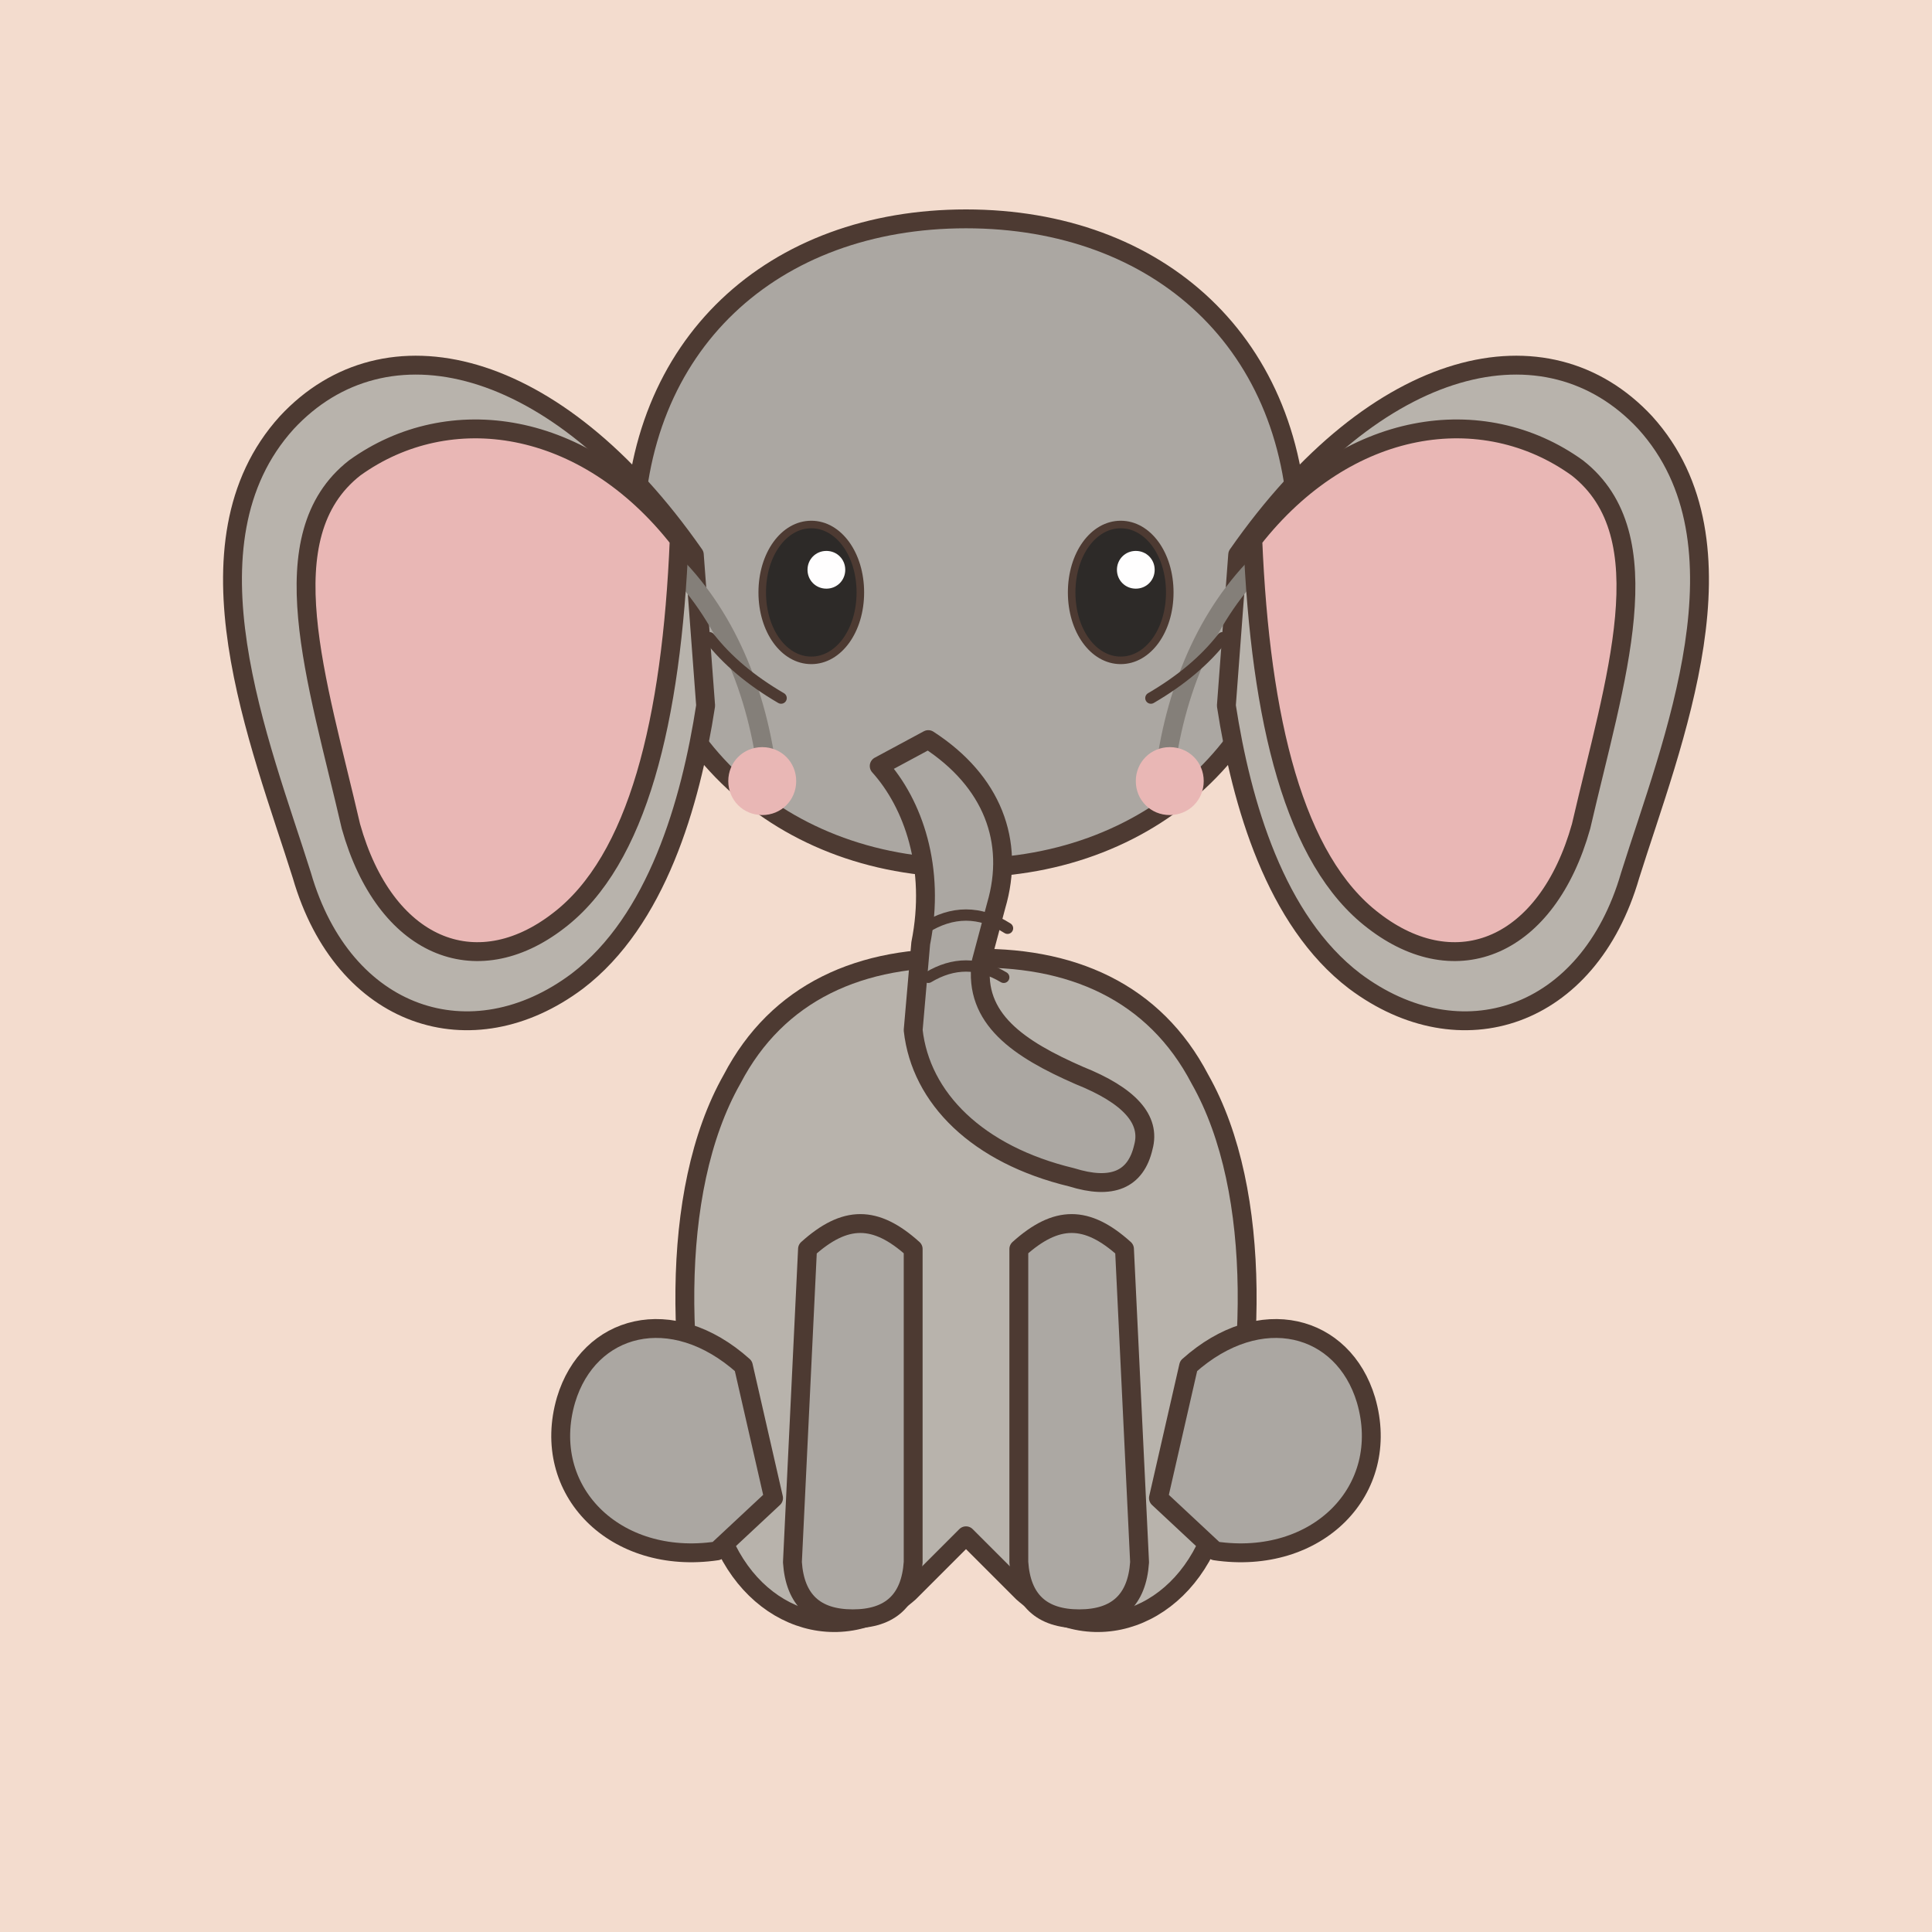
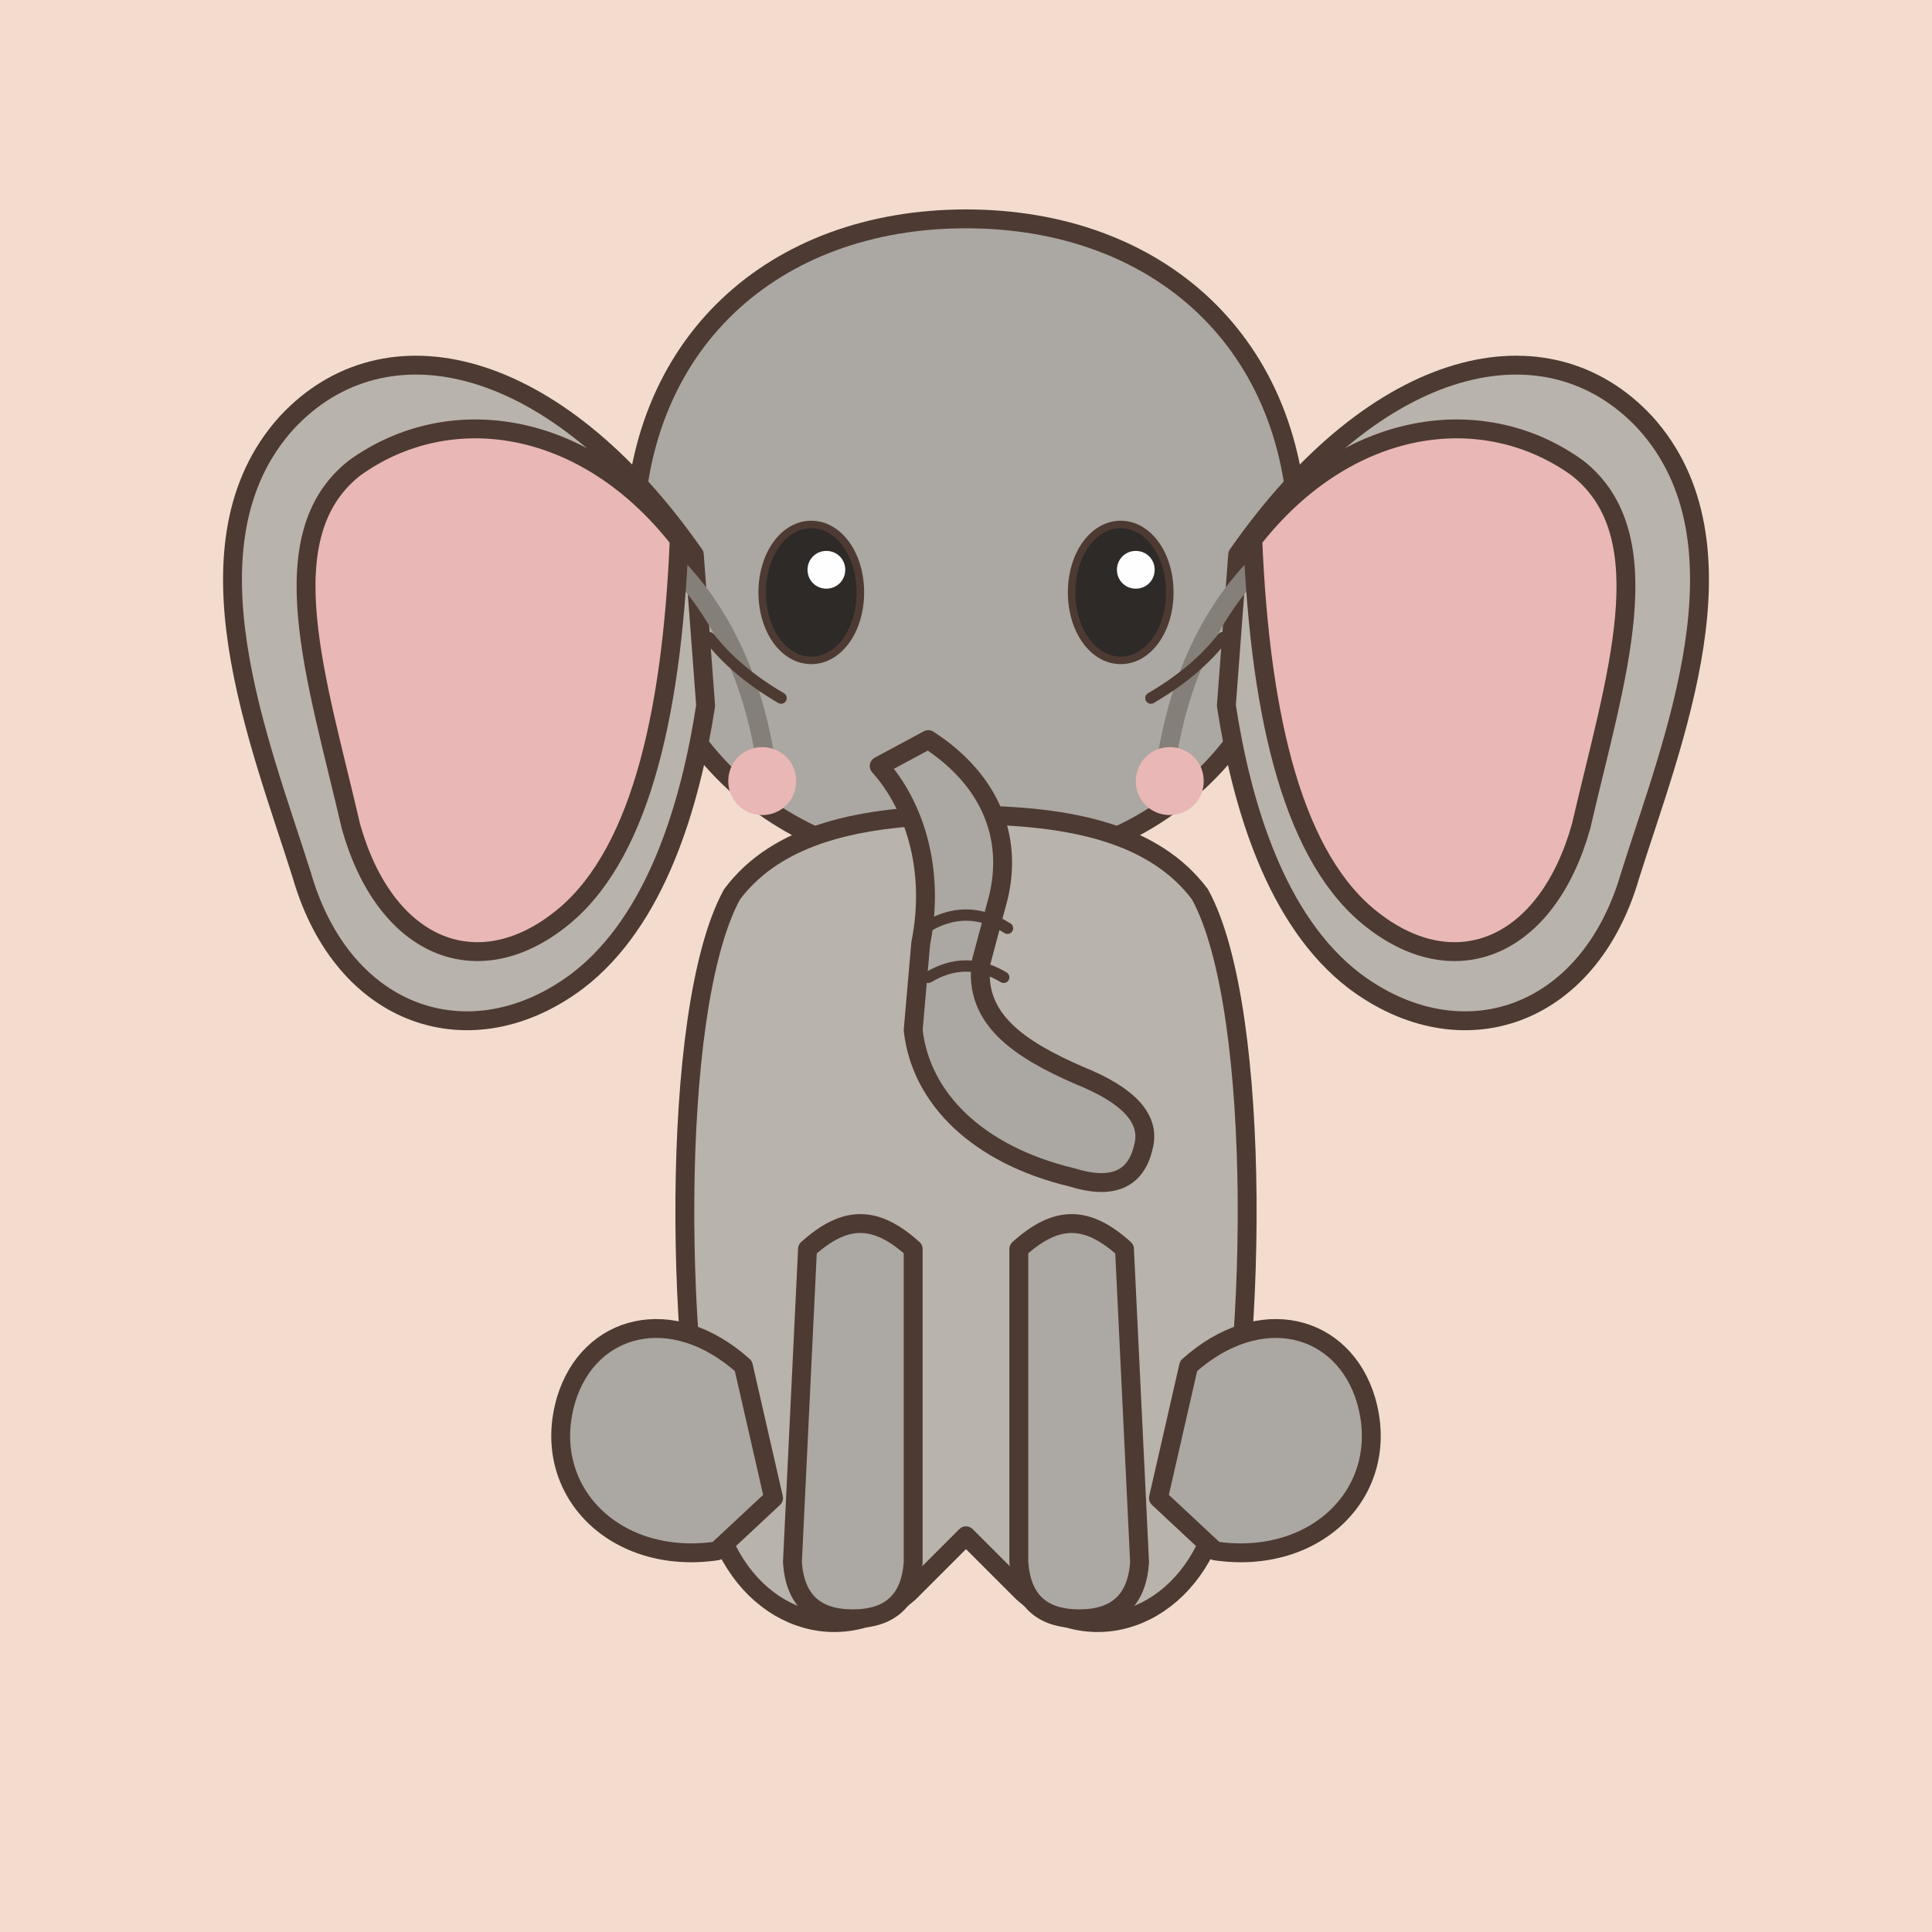
<svg xmlns="http://www.w3.org/2000/svg" width="512" height="512" viewBox="0 0 512 512">
  <rect width="512" height="512" fill="#F3DCCE" />
  <g opacity="0.98">
    <path d="M168 144 C168 91 205 58 256 58 C307 58 344 91 344 144 C344 194 307 230 256 230 C205 230 168 194 168 144 Z" fill="#A9A6A1" stroke="#49372F" stroke-width="5" stroke-linecap="round" stroke-linejoin="round" />
    <path d="M184 147 C147 94 102 84 76 112 C47 144 69 197 80 232 C91 270 125 281 153 260 C174 244 183 213 187 187 Z M328 147 C365 94 410 84 436 112 C465 144 443 197 432 232 C421 270 387 281 359 260 C338 244 329 213 325 187 Z" fill="#B7B2AB" stroke="#49372F" stroke-width="5" stroke-linecap="round" stroke-linejoin="round" />
    <path d="M111 180 C119 139 150 126 180 151 C194 166 202 187 204 211 M401 180 C393 139 362 126 332 151 C318 166 310 187 308 211" fill="none" stroke="#827D77" stroke-width="5" stroke-linecap="round" stroke-linejoin="round" />
-     <path d="M194 286 C206 263 228 253 256 254 C284 253 306 263 318 286 C335 316 333 365 322 404 C314 429 289 438 271 422 L256 407 L241 422 C223 438 198 429 190 404 C179 365 177 316 194 286 Z" fill="#B7B2AB" stroke="#49372F" stroke-width="5" stroke-linecap="round" stroke-linejoin="round" />
+     <path d="M194 237 C206 221 228 216 256 216 C284 216 306 221 318 237 C335 268 333 365 322 404 C314 429 289 438 271 422 L256 407 L241 422 C223 438 198 429 190 404 C179 365 177 268 194 237 Z" fill="#B7B2AB" stroke="#49372F" stroke-width="5" stroke-linecap="round" stroke-linejoin="round" />
    <path d="M197 362 C178 345 156 351 150 371 C143 395 163 415 190 411 L205 397 Z M315 362 C334 345 356 351 362 371 C369 395 349 415 322 411 L307 397 Z" fill="#A9A6A1" stroke="#49372F" stroke-width="5" stroke-linecap="round" stroke-linejoin="round" />
    <path d="M214 331 C224 322 232 322 242 331 L242 414 Q241 429 226 429 Q211 429 210 414 Z M270 331 C280 322 288 322 298 331 L302 414 Q301 429 286 429 Q271 429 270 414 Z" fill="#AAA7A2" stroke="#49372F" stroke-width="5" stroke-linecap="round" stroke-linejoin="round" />
    <path d="M180 143 C155 111 119 106 94 124 C71 142 84 180 93 219 C102 251 126 261 148 244 C169 228 178 191 180 143 Z M332 143 C357 111 393 106 418 124 C441 142 428 180 419 219 C410 251 386 261 364 244 C343 228 334 191 332 143 Z" fill="#E9B7B5" stroke="#49372F" stroke-width="5" stroke-linecap="round" stroke-linejoin="round" />
    <path d="M202 157 C202 146.92 207.72 139 215 139 C222.28 139 228 146.92 228 157 C228 167.08 222.28 175 215 175 C207.72 175 202 167.08 202 157 Z" fill="#292725" stroke="#49372F" stroke-width="2" stroke-linecap="round" stroke-linejoin="round" />
    <path d="M284 157 C284 146.92 289.72 139 297 139 C304.28 139 310 146.92 310 157 C310 167.08 304.28 175 297 175 C289.72 175 284 167.08 284 157 Z" fill="#292725" stroke="#49372F" stroke-width="2" stroke-linecap="round" stroke-linejoin="round" />
    <path d="M214 151 C214 148.2 216.2 146 219 146 C221.8 146 224 148.2 224 151 C224 153.8 221.8 156 219 156 C216.2 156 214 153.8 214 151 Z" fill="#FFFFFF" stroke="none" stroke-width="1" stroke-linecap="round" stroke-linejoin="round" />
    <path d="M296 151 C296 148.2 298.2 146 301 146 C303.8 146 306 148.2 306 151 C306 153.8 303.8 156 301 156 C298.2 156 296 153.8 296 151 Z" fill="#FFFFFF" stroke="none" stroke-width="1" stroke-linecap="round" stroke-linejoin="round" />
    <path d="M246 196 C263 207 269 223 264 240 L260 255 C258 270 270 278 286 285 Q306 293 303 304 Q300 317 284 312 C259 306 244 291 242 273 L244 250 C248 230 242 213 233 203 Z" fill="#A9A6A1" stroke="#49372F" stroke-width="5" stroke-linecap="round" stroke-linejoin="round" />
    <path d="M245 246 Q256 239 267 246 M246 259 Q256 253 266 259 M207 185 Q195 178 188 169 M305 185 Q317 178 324 169" fill="none" stroke="#49372F" stroke-width="3" stroke-linecap="round" stroke-linejoin="round" />
    <path d="M193 207 C193 201.96 196.96 198 202 198 C207.04 198 211 201.96 211 207 C211 212.04 207.04 216 202 216 C196.96 216 193 212.04 193 207 Z" fill="#E9B7B5" stroke="none" stroke-width="1" stroke-linecap="round" stroke-linejoin="round" />
    <path d="M301 207 C301 201.96 304.96 198 310 198 C315.04 198 319 201.96 319 207 C319 212.04 315.04 216 310 216 C304.96 216 301 212.04 301 207 Z" fill="#E9B7B5" stroke="none" stroke-width="1" stroke-linecap="round" stroke-linejoin="round" />
  </g>
</svg>
